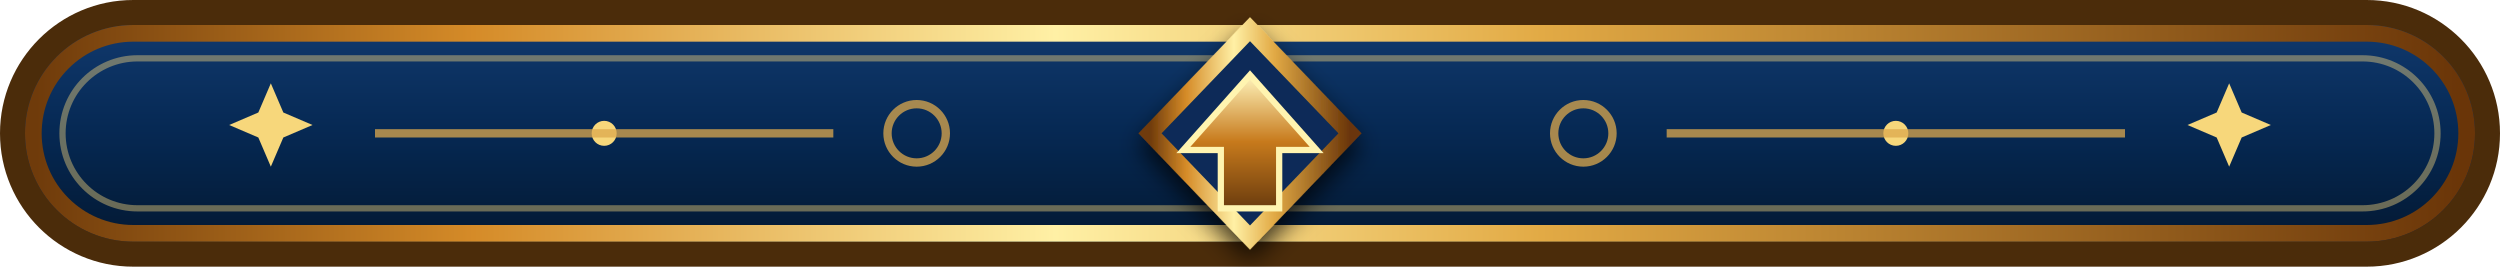
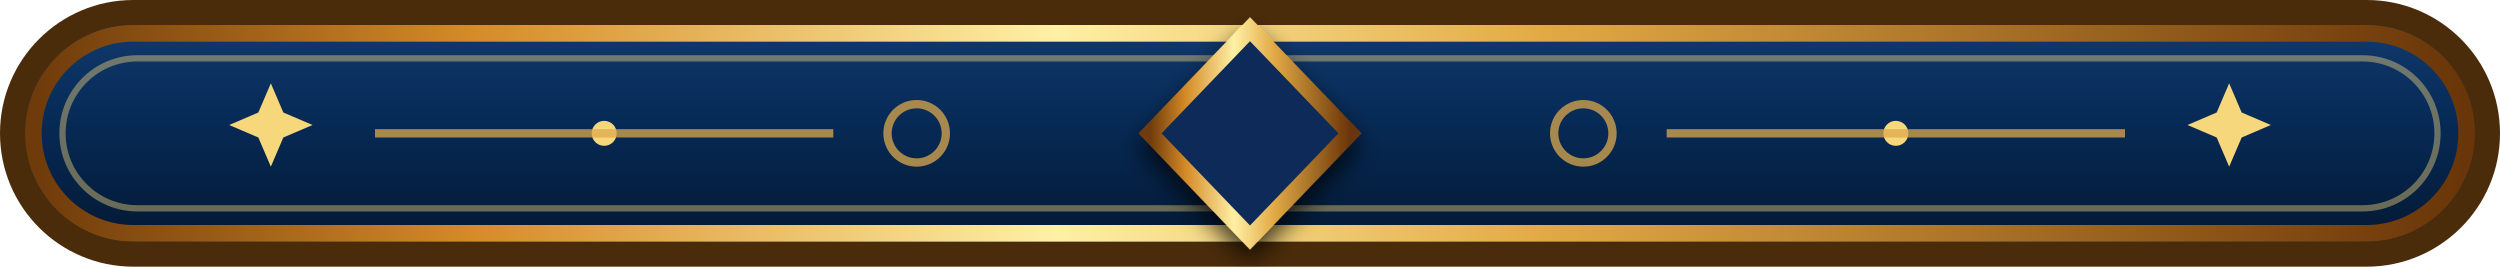
<svg xmlns="http://www.w3.org/2000/svg" data-direction="up" data-role="control-zone" viewBox="0 0 600 64">
  <defs>
    <linearGradient id="navy" x1="0" y1="0" x2="0" y2="1">
      <stop stop-color="#123b70" />
      <stop offset=".48" stop-color="#062954" />
      <stop offset="1" stop-color="#03172f" />
    </linearGradient>
    <linearGradient id="gold" x1="0" x2="1">
      <stop stop-color="#6f3b0b" />
      <stop offset=".18" stop-color="#d58b28" />
      <stop offset=".42" stop-color="#fff0a5" />
      <stop offset=".62" stop-color="#e2aa45" />
      <stop offset="1" stop-color="#6a3508" />
    </linearGradient>
    <linearGradient id="gold2" x1="0" y1="0" x2="0" y2="1">
      <stop stop-color="#fff5bd" />
      <stop offset=".5" stop-color="#c77a1c" />
      <stop offset="1" stop-color="#6b3c0e" />
    </linearGradient>
    <filter id="shadow" x="-30%" y="-30%" width="160%" height="180%">
      <feDropShadow dx="0" dy="3" stdDeviation="3" flood-color="#000" flood-opacity=".75" />
    </filter>
  </defs>
  <rect x="3" y="3" width="594" height="58" rx="29" fill="url(#navy)" stroke="#4b2c0a" stroke-width="6" />
  <rect x="8" y="8" width="584" height="48" rx="24" fill="none" stroke="url(#gold)" stroke-width="4" />
  <rect x="15" y="14" width="570" height="36" rx="18" fill="none" stroke="#f8d77d" stroke-opacity=".42" stroke-width="1.5" />
  <path d="M300 7l24 25-24 25-24-25Z" fill="#0a2c58" stroke="url(#gold)" stroke-width="4" filter="url(#shadow)" />
-   <path d="M300 18l-16 18h9v14h14V36h9Z" fill="url(#gold2)" stroke="#fff4b0" stroke-width="1.5" />
  <g fill="#f7d77b">
    <path d="M65 20l3 7 7 3-7 3-3 7-3-7-7-3 7-3Z" />
    <path d="M535 20l3 7 7 3-7 3-3 7-3-7-7-3 7-3Z" />
    <circle cx="145" cy="32" r="3" />
    <circle cx="455" cy="32" r="3" />
  </g>
  <g stroke="#dca84c" stroke-width="2" fill="none" opacity=".75">
    <path d="M90 32h110m200 0h110" />
    <circle cx="220" cy="32" r="7" />
    <circle cx="380" cy="32" r="7" />
  </g>
</svg>
